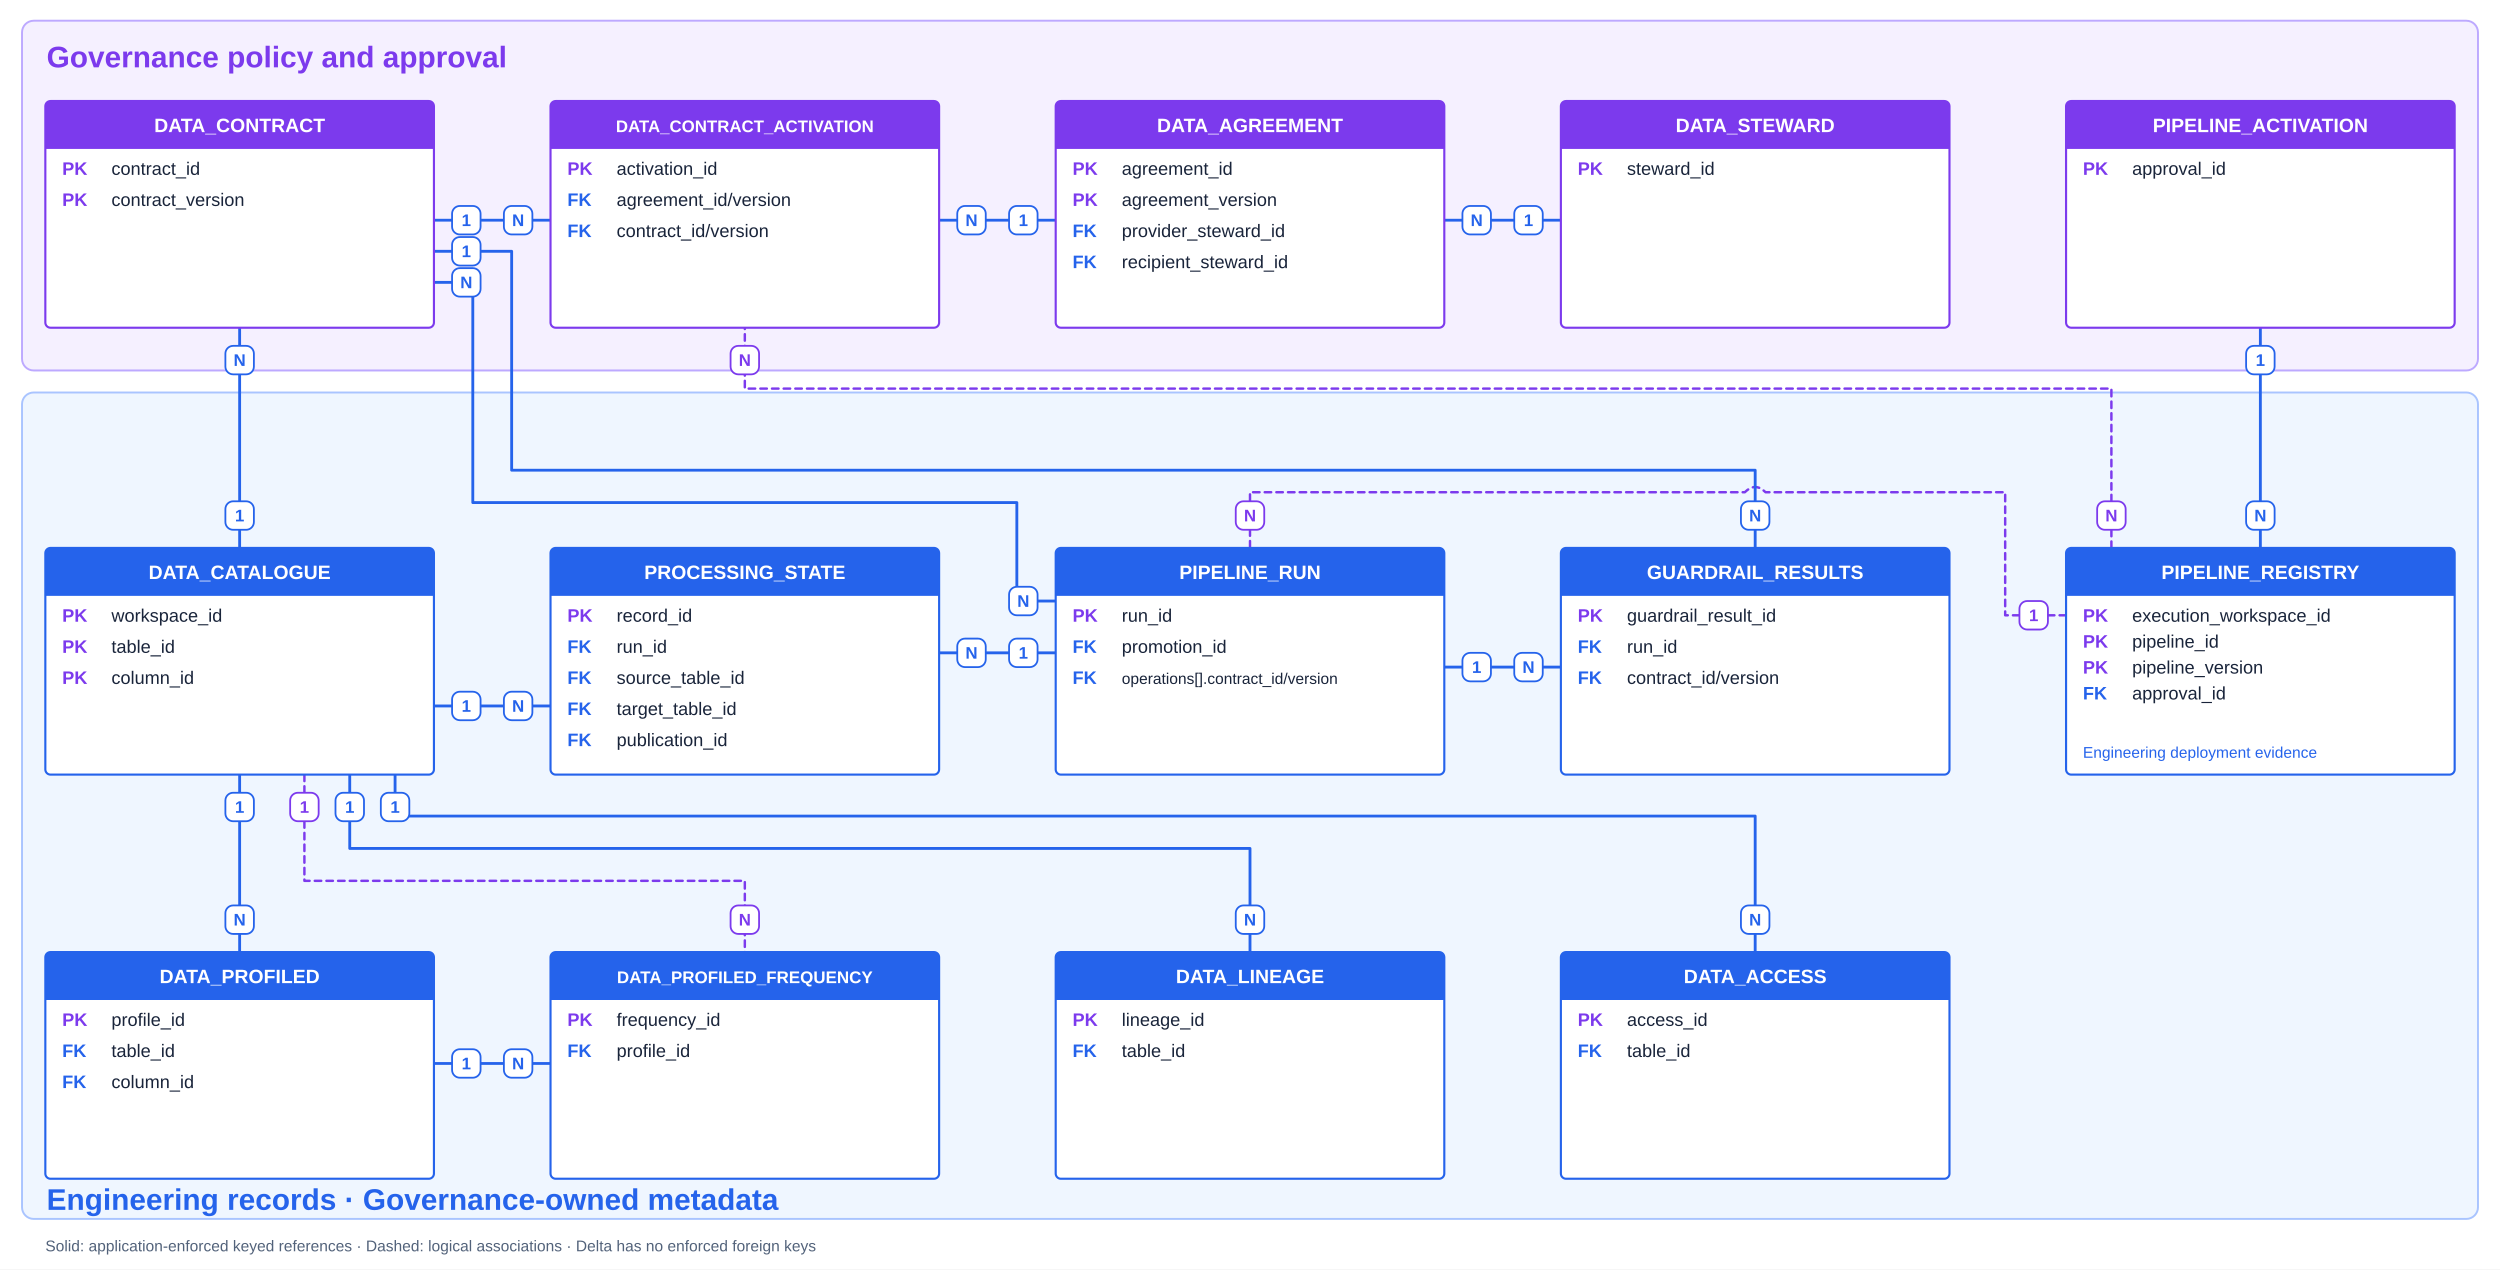
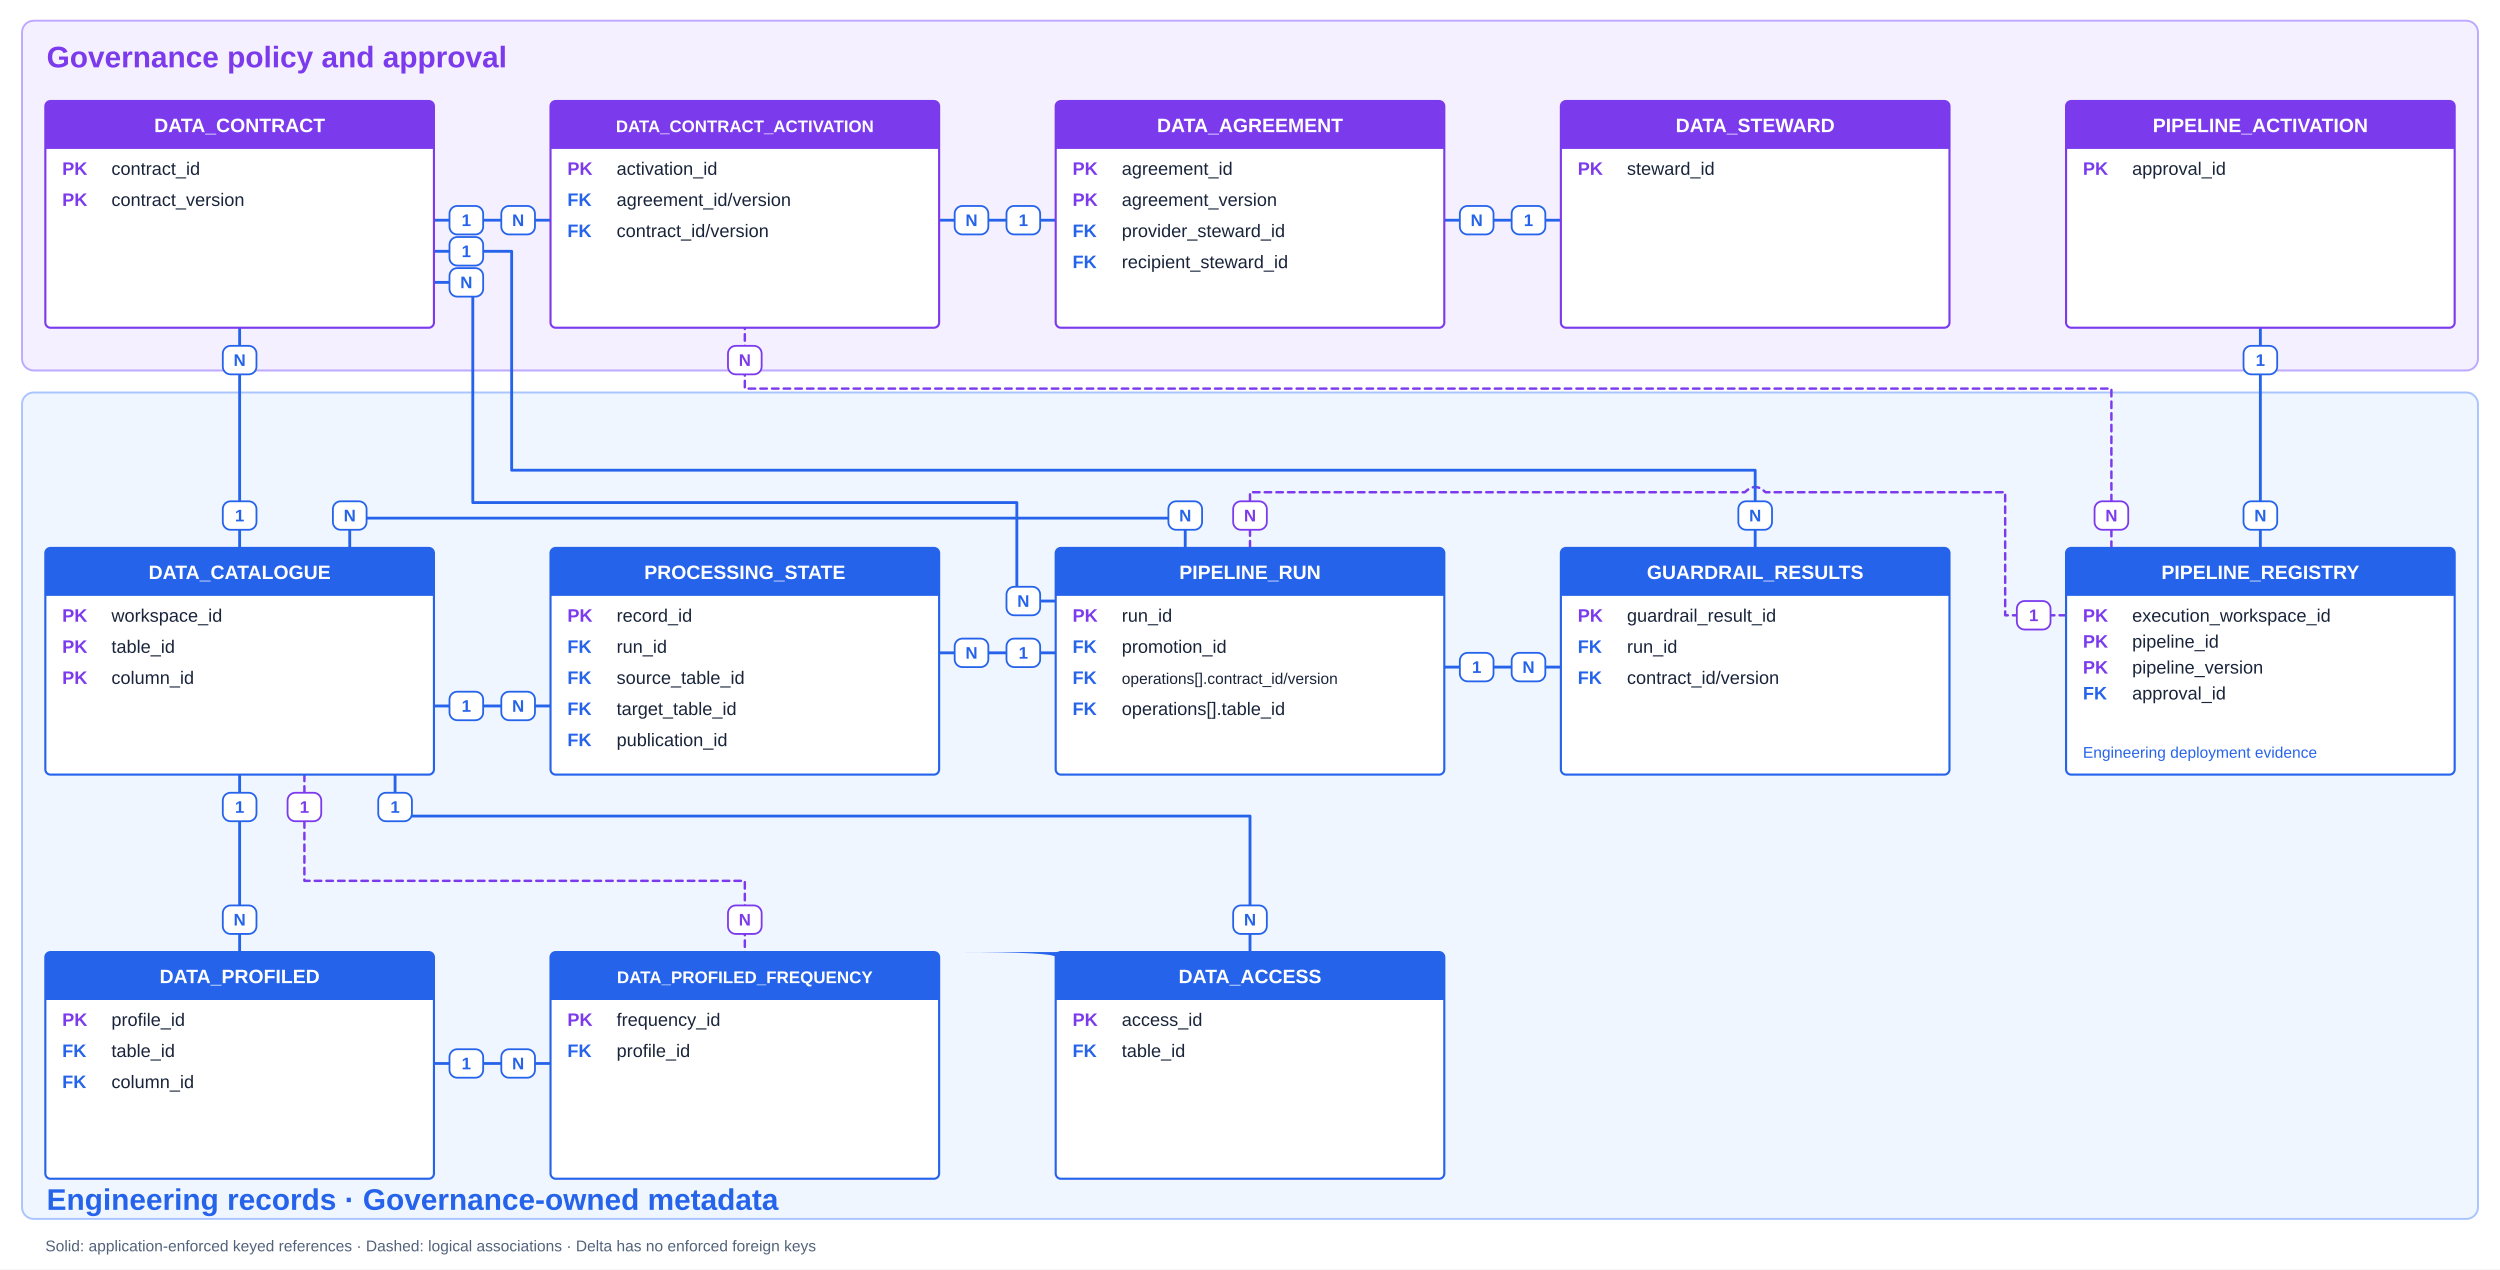
<svg xmlns="http://www.w3.org/2000/svg" xmlns:xlink="http://www.w3.org/1999/xlink" width="1930" height="980" viewBox="0 0 1930 980" role="img" aria-label="FabricOps metadata relationship diagram">
  <rect width="1930" height="980" fill="#FFFFFF" />
  <rect x="17" y="16" width="1896" height="270" rx="9" fill="#F5F0FF" stroke="#BDA9FF" stroke-width="1.5" />
  <rect x="17" y="303" width="1896" height="638" rx="9" fill="#EFF6FF" stroke="#A9C4FF" stroke-width="1.5" />
  <text x="36" y="52" font-size="23" font-family="Segoe UI, Arial, sans-serif" font-weight="700" fill="#7C3AED">Governance policy and approval</text>
  <text x="36" y="934" font-size="23" font-family="Segoe UI, Arial, sans-serif" font-weight="700" fill="#2563EB">Engineering records · Governance-owned metadata</text>
  <g id="metadata-er-relationships" aria-label="Metadata table relationships">
    <g class="metadata-er-relationship" data-from="DATA_STEWARD" data-to="DATA_AGREEMENT" data-cardinality="1-N" data-kind="physical">
      <path d="M1205 170H1115" fill="none" stroke="#2563EB" stroke-width="2.2" stroke-linecap="round" stroke-linejoin="round" />
-       <rect x="1169" y="159" width="22" height="22" rx="6" fill="#FFFFFF" stroke="#2563EB" stroke-width="1.4" />
+       <rect x="1167" y="159" width="26" height="22" rx="6" fill="#FFFFFF" stroke="#2563EB" stroke-width="1.4" />
      <text x="1180" y="174.5" text-anchor="middle" font-size="13" font-weight="700" font-family="Segoe UI, Arial, sans-serif" fill="#2563EB">1</text>
-       <rect x="1129" y="159" width="22" height="22" rx="6" fill="#FFFFFF" stroke="#2563EB" stroke-width="1.4" />
+       <rect x="1127" y="159" width="26" height="22" rx="6" fill="#FFFFFF" stroke="#2563EB" stroke-width="1.4" />
      <text x="1140" y="174.5" text-anchor="middle" font-size="13" font-weight="700" font-family="Segoe UI, Arial, sans-serif" fill="#2563EB">N</text>
    </g>
    <g class="metadata-er-relationship" data-from="DATA_AGREEMENT" data-to="DATA_CONTRACT_ACTIVATION" data-cardinality="1-N" data-kind="physical">
      <path d="M815 170H725" fill="none" stroke="#2563EB" stroke-width="2.2" stroke-linecap="round" stroke-linejoin="round" />
-       <rect x="779" y="159" width="22" height="22" rx="6" fill="#FFFFFF" stroke="#2563EB" stroke-width="1.4" />
+       <rect x="777" y="159" width="26" height="22" rx="6" fill="#FFFFFF" stroke="#2563EB" stroke-width="1.4" />
      <text x="790" y="174.5" text-anchor="middle" font-size="13" font-weight="700" font-family="Segoe UI, Arial, sans-serif" fill="#2563EB">1</text>
-       <rect x="739" y="159" width="22" height="22" rx="6" fill="#FFFFFF" stroke="#2563EB" stroke-width="1.4" />
+       <rect x="737" y="159" width="26" height="22" rx="6" fill="#FFFFFF" stroke="#2563EB" stroke-width="1.4" />
      <text x="750" y="174.5" text-anchor="middle" font-size="13" font-weight="700" font-family="Segoe UI, Arial, sans-serif" fill="#2563EB">N</text>
    </g>
    <g class="metadata-er-relationship" data-from="PIPELINE_ACTIVATION" data-to="PIPELINE_REGISTRY" data-cardinality="1-N" data-kind="physical">
      <path d="M1745 253V423" fill="none" stroke="#2563EB" stroke-width="2.2" stroke-linecap="round" stroke-linejoin="round" />
-       <rect x="1734" y="267" width="22" height="22" rx="6" fill="#FFFFFF" stroke="#2563EB" stroke-width="1.4" />
+       <rect x="1732" y="267" width="26" height="22" rx="6" fill="#FFFFFF" stroke="#2563EB" stroke-width="1.4" />
      <text x="1745" y="282.5" text-anchor="middle" font-size="13" font-weight="700" font-family="Segoe UI, Arial, sans-serif" fill="#2563EB">1</text>
-       <rect x="1734" y="387" width="22" height="22" rx="6" fill="#FFFFFF" stroke="#2563EB" stroke-width="1.4" />
+       <rect x="1732" y="387" width="26" height="22" rx="6" fill="#FFFFFF" stroke="#2563EB" stroke-width="1.4" />
      <text x="1745" y="402.5" text-anchor="middle" font-size="13" font-weight="700" font-family="Segoe UI, Arial, sans-serif" fill="#2563EB">N</text>
    </g>
    <g class="metadata-er-relationship" data-from="PIPELINE_REGISTRY" data-to="DATA_CONTRACT_ACTIVATION" data-cardinality="N-N" data-kind="logical">
      <path d="M1630 423V300H575V253" fill="none" stroke="#7C3AED" stroke-width="1.9" stroke-linecap="round" stroke-linejoin="round" stroke-dasharray="5 4" />
-       <rect x="1619" y="387" width="22" height="22" rx="6" fill="#FFFFFF" stroke="#7C3AED" stroke-width="1.4" />
+       <rect x="1617" y="387" width="26" height="22" rx="6" fill="#FFFFFF" stroke="#7C3AED" stroke-width="1.4" />
      <text x="1630" y="402.5" text-anchor="middle" font-size="13" font-weight="700" font-family="Segoe UI, Arial, sans-serif" fill="#7C3AED">N</text>
-       <rect x="564" y="267" width="22" height="22" rx="6" fill="#FFFFFF" stroke="#7C3AED" stroke-width="1.4" />
+       <rect x="562" y="267" width="26" height="22" rx="6" fill="#FFFFFF" stroke="#7C3AED" stroke-width="1.4" />
      <text x="575" y="282.5" text-anchor="middle" font-size="13" font-weight="700" font-family="Segoe UI, Arial, sans-serif" fill="#7C3AED">N</text>
    </g>
    <g class="metadata-er-relationship" data-from="DATA_CONTRACT_ACTIVATION" data-to="DATA_CONTRACT" data-cardinality="N-1" data-kind="physical">
      <path d="M425 170H335" fill="none" stroke="#2563EB" stroke-width="2.2" stroke-linecap="round" stroke-linejoin="round" />
-       <rect x="389" y="159" width="22" height="22" rx="6" fill="#FFFFFF" stroke="#2563EB" stroke-width="1.4" />
+       <rect x="387" y="159" width="26" height="22" rx="6" fill="#FFFFFF" stroke="#2563EB" stroke-width="1.4" />
      <text x="400" y="174.5" text-anchor="middle" font-size="13" font-weight="700" font-family="Segoe UI, Arial, sans-serif" fill="#2563EB">N</text>
-       <rect x="349" y="159" width="22" height="22" rx="6" fill="#FFFFFF" stroke="#2563EB" stroke-width="1.4" />
+       <rect x="347" y="159" width="26" height="22" rx="6" fill="#FFFFFF" stroke="#2563EB" stroke-width="1.4" />
      <text x="360" y="174.5" text-anchor="middle" font-size="13" font-weight="700" font-family="Segoe UI, Arial, sans-serif" fill="#2563EB">1</text>
    </g>
    <g class="metadata-er-relationship" data-from="PIPELINE_RUN" data-to="DATA_CONTRACT" data-cardinality="N-N" data-kind="nested">
      <path d="M815 464H785V388H365V218H335" fill="none" stroke="#2563EB" stroke-width="2.2" stroke-linecap="round" stroke-linejoin="round" />
-       <rect x="779" y="453" width="22" height="22" rx="6" fill="#FFFFFF" stroke="#2563EB" stroke-width="1.4" />
+       <rect x="777" y="453" width="26" height="22" rx="6" fill="#FFFFFF" stroke="#2563EB" stroke-width="1.4" />
      <text x="790" y="468.5" text-anchor="middle" font-size="13" font-weight="700" font-family="Segoe UI, Arial, sans-serif" fill="#2563EB">N</text>
-       <rect x="349" y="207" width="22" height="22" rx="6" fill="#FFFFFF" stroke="#2563EB" stroke-width="1.4" />
+       <rect x="347" y="207" width="26" height="22" rx="6" fill="#FFFFFF" stroke="#2563EB" stroke-width="1.4" />
      <text x="360" y="222.5" text-anchor="middle" font-size="13" font-weight="700" font-family="Segoe UI, Arial, sans-serif" fill="#2563EB">N</text>
    </g>
    <g class="metadata-er-relationship" data-from="PIPELINE_REGISTRY" data-to="PIPELINE_RUN" data-cardinality="1-N" data-kind="logical">
      <path d="M1595 475H1548V380H1363Q1355 372 1347 380H965V423" fill="none" stroke="#7C3AED" stroke-width="1.9" stroke-linecap="round" stroke-linejoin="round" stroke-dasharray="5 4" />
-       <rect x="1559" y="464" width="22" height="22" rx="6" fill="#FFFFFF" stroke="#7C3AED" stroke-width="1.4" />
+       <rect x="1557" y="464" width="26" height="22" rx="6" fill="#FFFFFF" stroke="#7C3AED" stroke-width="1.4" />
      <text x="1570" y="479.5" text-anchor="middle" font-size="13" font-weight="700" font-family="Segoe UI, Arial, sans-serif" fill="#7C3AED">1</text>
-       <rect x="954" y="387" width="22" height="22" rx="6" fill="#FFFFFF" stroke="#7C3AED" stroke-width="1.4" />
+       <rect x="952" y="387" width="26" height="22" rx="6" fill="#FFFFFF" stroke="#7C3AED" stroke-width="1.4" />
      <text x="965" y="402.5" text-anchor="middle" font-size="13" font-weight="700" font-family="Segoe UI, Arial, sans-serif" fill="#7C3AED">N</text>
    </g>
    <g class="metadata-er-relationship" data-from="DATA_CATALOGUE" data-to="DATA_CONTRACT" data-cardinality="1-N" data-kind="physical">
      <path d="M185 423V253" fill="none" stroke="#2563EB" stroke-width="2.2" stroke-linecap="round" stroke-linejoin="round" />
-       <rect x="174" y="387" width="22" height="22" rx="6" fill="#FFFFFF" stroke="#2563EB" stroke-width="1.4" />
+       <rect x="172" y="387" width="26" height="22" rx="6" fill="#FFFFFF" stroke="#2563EB" stroke-width="1.4" />
      <text x="185" y="402.5" text-anchor="middle" font-size="13" font-weight="700" font-family="Segoe UI, Arial, sans-serif" fill="#2563EB">1</text>
-       <rect x="174" y="267" width="22" height="22" rx="6" fill="#FFFFFF" stroke="#2563EB" stroke-width="1.4" />
+       <rect x="172" y="267" width="26" height="22" rx="6" fill="#FFFFFF" stroke="#2563EB" stroke-width="1.4" />
      <text x="185" y="282.5" text-anchor="middle" font-size="13" font-weight="700" font-family="Segoe UI, Arial, sans-serif" fill="#2563EB">N</text>
    </g>
    <g class="metadata-er-relationship" data-from="PIPELINE_RUN" data-to="GUARDRAIL_RESULTS" data-cardinality="1-N" data-kind="physical">
      <path d="M1115 515H1205" fill="none" stroke="#2563EB" stroke-width="2.2" stroke-linecap="round" stroke-linejoin="round" />
-       <rect x="1129" y="504" width="22" height="22" rx="6" fill="#FFFFFF" stroke="#2563EB" stroke-width="1.4" />
+       <rect x="1127" y="504" width="26" height="22" rx="6" fill="#FFFFFF" stroke="#2563EB" stroke-width="1.4" />
      <text x="1140" y="519.5" text-anchor="middle" font-size="13" font-weight="700" font-family="Segoe UI, Arial, sans-serif" fill="#2563EB">1</text>
-       <rect x="1169" y="504" width="22" height="22" rx="6" fill="#FFFFFF" stroke="#2563EB" stroke-width="1.4" />
+       <rect x="1167" y="504" width="26" height="22" rx="6" fill="#FFFFFF" stroke="#2563EB" stroke-width="1.4" />
      <text x="1180" y="519.5" text-anchor="middle" font-size="13" font-weight="700" font-family="Segoe UI, Arial, sans-serif" fill="#2563EB">N</text>
    </g>
    <g class="metadata-er-relationship" data-from="PIPELINE_RUN" data-to="PROCESSING_STATE" data-cardinality="1-N" data-kind="physical">
      <path d="M815 504H725" fill="none" stroke="#2563EB" stroke-width="2.2" stroke-linecap="round" stroke-linejoin="round" />
-       <rect x="779" y="493" width="22" height="22" rx="6" fill="#FFFFFF" stroke="#2563EB" stroke-width="1.4" />
+       <rect x="777" y="493" width="26" height="22" rx="6" fill="#FFFFFF" stroke="#2563EB" stroke-width="1.4" />
      <text x="790" y="508.5" text-anchor="middle" font-size="13" font-weight="700" font-family="Segoe UI, Arial, sans-serif" fill="#2563EB">1</text>
-       <rect x="739" y="493" width="22" height="22" rx="6" fill="#FFFFFF" stroke="#2563EB" stroke-width="1.4" />
+       <rect x="737" y="493" width="26" height="22" rx="6" fill="#FFFFFF" stroke="#2563EB" stroke-width="1.4" />
      <text x="750" y="508.5" text-anchor="middle" font-size="13" font-weight="700" font-family="Segoe UI, Arial, sans-serif" fill="#2563EB">N</text>
    </g>
    <g class="metadata-er-relationship" data-from="DATA_CATALOGUE" data-to="PROCESSING_STATE" data-cardinality="1-N" data-kind="physical">
      <path d="M335 545H425" fill="none" stroke="#2563EB" stroke-width="2.2" stroke-linecap="round" stroke-linejoin="round" />
-       <rect x="349" y="534" width="22" height="22" rx="6" fill="#FFFFFF" stroke="#2563EB" stroke-width="1.4" />
+       <rect x="347" y="534" width="26" height="22" rx="6" fill="#FFFFFF" stroke="#2563EB" stroke-width="1.4" />
      <text x="360" y="549.5" text-anchor="middle" font-size="13" font-weight="700" font-family="Segoe UI, Arial, sans-serif" fill="#2563EB">1</text>
-       <rect x="389" y="534" width="22" height="22" rx="6" fill="#FFFFFF" stroke="#2563EB" stroke-width="1.4" />
+       <rect x="387" y="534" width="26" height="22" rx="6" fill="#FFFFFF" stroke="#2563EB" stroke-width="1.4" />
      <text x="400" y="549.5" text-anchor="middle" font-size="13" font-weight="700" font-family="Segoe UI, Arial, sans-serif" fill="#2563EB">N</text>
    </g>
    <g class="metadata-er-relationship" data-from="DATA_CATALOGUE" data-to="DATA_PROFILED" data-cardinality="1-N" data-kind="physical">
      <path d="M185 598V735" fill="none" stroke="#2563EB" stroke-width="2.2" stroke-linecap="round" stroke-linejoin="round" />
-       <rect x="174" y="612" width="22" height="22" rx="6" fill="#FFFFFF" stroke="#2563EB" stroke-width="1.4" />
+       <rect x="172" y="612" width="26" height="22" rx="6" fill="#FFFFFF" stroke="#2563EB" stroke-width="1.4" />
      <text x="185" y="627.5" text-anchor="middle" font-size="13" font-weight="700" font-family="Segoe UI, Arial, sans-serif" fill="#2563EB">1</text>
-       <rect x="174" y="699" width="22" height="22" rx="6" fill="#FFFFFF" stroke="#2563EB" stroke-width="1.4" />
+       <rect x="172" y="699" width="26" height="22" rx="6" fill="#FFFFFF" stroke="#2563EB" stroke-width="1.4" />
      <text x="185" y="714.5" text-anchor="middle" font-size="13" font-weight="700" font-family="Segoe UI, Arial, sans-serif" fill="#2563EB">N</text>
    </g>
    <g class="metadata-er-relationship" data-from="DATA_CATALOGUE" data-to="DATA_PROFILED_FREQUENCY" data-cardinality="1-N" data-kind="logical">
      <path d="M235 598V680H575V735" fill="none" stroke="#7C3AED" stroke-width="1.9" stroke-linecap="round" stroke-linejoin="round" stroke-dasharray="5 4" />
-       <rect x="224" y="612" width="22" height="22" rx="6" fill="#FFFFFF" stroke="#7C3AED" stroke-width="1.4" />
+       <rect x="222" y="612" width="26" height="22" rx="6" fill="#FFFFFF" stroke="#7C3AED" stroke-width="1.4" />
      <text x="235" y="627.5" text-anchor="middle" font-size="13" font-weight="700" font-family="Segoe UI, Arial, sans-serif" fill="#7C3AED">1</text>
-       <rect x="564" y="699" width="22" height="22" rx="6" fill="#FFFFFF" stroke="#7C3AED" stroke-width="1.4" />
+       <rect x="562" y="699" width="26" height="22" rx="6" fill="#FFFFFF" stroke="#7C3AED" stroke-width="1.4" />
      <text x="575" y="714.5" text-anchor="middle" font-size="13" font-weight="700" font-family="Segoe UI, Arial, sans-serif" fill="#7C3AED">N</text>
    </g>
-     <g class="metadata-er-relationship" data-from="DATA_CATALOGUE" data-to="DATA_LINEAGE" data-cardinality="1-N" data-kind="physical">
-       <path d="M270 598V655H965V735" fill="none" stroke="#2563EB" stroke-width="2.2" stroke-linecap="round" stroke-linejoin="round" />
-       <rect x="259" y="612" width="22" height="22" rx="6" fill="#FFFFFF" stroke="#2563EB" stroke-width="1.4" />
-       <text x="270" y="627.5" text-anchor="middle" font-size="13" font-weight="700" font-family="Segoe UI, Arial, sans-serif" fill="#2563EB">1</text>
-       <rect x="954" y="699" width="22" height="22" rx="6" fill="#FFFFFF" stroke="#2563EB" stroke-width="1.4" />
+     <g class="metadata-er-relationship" data-from="DATA_CATALOGUE" data-to="PIPELINE_RUN" data-cardinality="N-N" data-kind="nested">
+       <path d="M270 423V400H915V423" fill="none" stroke="#2563EB" stroke-width="2.2" stroke-linecap="round" stroke-linejoin="round" />
+       <rect x="257" y="387" width="26" height="22" rx="6" fill="#FFFFFF" stroke="#2563EB" stroke-width="1.4" />
+       <text x="270" y="402.5" text-anchor="middle" font-size="13" font-weight="700" font-family="Segoe UI, Arial, sans-serif" fill="#2563EB">N</text>
+       <rect x="902" y="387" width="26" height="22" rx="6" fill="#FFFFFF" stroke="#2563EB" stroke-width="1.4" />
+       <text x="915" y="402.5" text-anchor="middle" font-size="13" font-weight="700" font-family="Segoe UI, Arial, sans-serif" fill="#2563EB">N</text>
+     </g>
+     <g class="metadata-er-relationship" data-from="DATA_CATALOGUE" data-to="DATA_ACCESS" data-cardinality="1-N" data-kind="physical">
+       <path d="M305 598V630H965V735" fill="none" stroke="#2563EB" stroke-width="2.2" stroke-linecap="round" stroke-linejoin="round" />
+       <rect x="292" y="612" width="26" height="22" rx="6" fill="#FFFFFF" stroke="#2563EB" stroke-width="1.4" />
+       <text x="305" y="627.5" text-anchor="middle" font-size="13" font-weight="700" font-family="Segoe UI, Arial, sans-serif" fill="#2563EB">1</text>
+       <rect x="952" y="699" width="26" height="22" rx="6" fill="#FFFFFF" stroke="#2563EB" stroke-width="1.4" />
      <text x="965" y="714.5" text-anchor="middle" font-size="13" font-weight="700" font-family="Segoe UI, Arial, sans-serif" fill="#2563EB">N</text>
-     </g>
-     <g class="metadata-er-relationship" data-from="DATA_CATALOGUE" data-to="DATA_ACCESS" data-cardinality="1-N" data-kind="physical">
-       <path d="M305 598V630H1355V735" fill="none" stroke="#2563EB" stroke-width="2.2" stroke-linecap="round" stroke-linejoin="round" />
-       <rect x="294" y="612" width="22" height="22" rx="6" fill="#FFFFFF" stroke="#2563EB" stroke-width="1.4" />
-       <text x="305" y="627.5" text-anchor="middle" font-size="13" font-weight="700" font-family="Segoe UI, Arial, sans-serif" fill="#2563EB">1</text>
-       <rect x="1344" y="699" width="22" height="22" rx="6" fill="#FFFFFF" stroke="#2563EB" stroke-width="1.4" />
-       <text x="1355" y="714.5" text-anchor="middle" font-size="13" font-weight="700" font-family="Segoe UI, Arial, sans-serif" fill="#2563EB">N</text>
    </g>
    <g class="metadata-er-relationship" data-from="DATA_PROFILED" data-to="DATA_PROFILED_FREQUENCY" data-cardinality="1-N" data-kind="physical">
      <path d="M335 821H425" fill="none" stroke="#2563EB" stroke-width="2.2" stroke-linecap="round" stroke-linejoin="round" />
-       <rect x="349" y="810" width="22" height="22" rx="6" fill="#FFFFFF" stroke="#2563EB" stroke-width="1.4" />
+       <rect x="347" y="810" width="26" height="22" rx="6" fill="#FFFFFF" stroke="#2563EB" stroke-width="1.4" />
      <text x="360" y="825.5" text-anchor="middle" font-size="13" font-weight="700" font-family="Segoe UI, Arial, sans-serif" fill="#2563EB">1</text>
-       <rect x="389" y="810" width="22" height="22" rx="6" fill="#FFFFFF" stroke="#2563EB" stroke-width="1.4" />
+       <rect x="387" y="810" width="26" height="22" rx="6" fill="#FFFFFF" stroke="#2563EB" stroke-width="1.4" />
      <text x="400" y="825.5" text-anchor="middle" font-size="13" font-weight="700" font-family="Segoe UI, Arial, sans-serif" fill="#2563EB">N</text>
    </g>
    <g class="metadata-er-relationship" data-from="DATA_CONTRACT" data-to="GUARDRAIL_RESULTS" data-cardinality="1-N" data-kind="physical">
      <path d="M335 194H395V363H1355V423" fill="none" stroke="#2563EB" stroke-width="2.2" stroke-linecap="round" stroke-linejoin="round" />
-       <rect x="349" y="183" width="22" height="22" rx="6" fill="#FFFFFF" stroke="#2563EB" stroke-width="1.4" />
+       <rect x="347" y="183" width="26" height="22" rx="6" fill="#FFFFFF" stroke="#2563EB" stroke-width="1.4" />
      <text x="360" y="198.5" text-anchor="middle" font-size="13" font-weight="700" font-family="Segoe UI, Arial, sans-serif" fill="#2563EB">1</text>
-       <rect x="1344" y="387" width="22" height="22" rx="6" fill="#FFFFFF" stroke="#2563EB" stroke-width="1.4" />
+       <rect x="1342" y="387" width="26" height="22" rx="6" fill="#FFFFFF" stroke="#2563EB" stroke-width="1.4" />
      <text x="1355" y="402.5" text-anchor="middle" font-size="13" font-weight="700" font-family="Segoe UI, Arial, sans-serif" fill="#2563EB">N</text>
    </g>
  </g>
  <a xlink:href="https://voycepeh.github.io/FabricOps-Starter-Kit/reference/metadata/metadata_data_steward/" target="_blank">
    <rect x="1205" y="78" width="300" height="175" rx="4" fill="white" stroke="#7C3AED" stroke-width="1.65" />
    <path d="M1209 78H1501Q1505 78 1505 82V115H1205V82Q1205 78 1209 78Z" fill="#7C3AED" />
    <text x="1355" y="102" text-anchor="middle" font-size="15" font-weight="700" font-family="Segoe UI, Arial, sans-serif" fill="white">DATA_STEWARD</text>
    <text x="1218" y="135" fill="#7C3AED" font-weight="700" font-size="14" font-family="Segoe UI, Arial, sans-serif">PK</text>
    <text x="1256" y="135" fill="#19243A" font-size="14" font-family="Segoe UI, Arial, sans-serif">steward_id</text>
  </a>
  <a xlink:href="https://voycepeh.github.io/FabricOps-Starter-Kit/reference/metadata/metadata_data_agreement/" target="_blank">
    <rect x="815" y="78" width="300" height="175" rx="4" fill="white" stroke="#7C3AED" stroke-width="1.65" />
    <path d="M819 78H1111Q1115 78 1115 82V115H815V82Q815 78 819 78Z" fill="#7C3AED" />
    <text x="965" y="102" text-anchor="middle" font-size="15" font-weight="700" font-family="Segoe UI, Arial, sans-serif" fill="white">DATA_AGREEMENT</text>
    <text x="828" y="135" fill="#7C3AED" font-weight="700" font-size="14" font-family="Segoe UI, Arial, sans-serif">PK</text>
    <text x="866" y="135" fill="#19243A" font-size="14" font-family="Segoe UI, Arial, sans-serif">agreement_id</text>
    <text x="828" y="159" fill="#7C3AED" font-weight="700" font-size="14" font-family="Segoe UI, Arial, sans-serif">PK</text>
    <text x="866" y="159" fill="#19243A" font-size="14" font-family="Segoe UI, Arial, sans-serif">agreement_version</text>
    <text x="828" y="183" fill="#2563EB" font-weight="700" font-size="14" font-family="Segoe UI, Arial, sans-serif">FK</text>
    <text x="866" y="183" fill="#19243A" font-size="14" font-family="Segoe UI, Arial, sans-serif">provider_steward_id</text>
    <text x="828" y="207" fill="#2563EB" font-weight="700" font-size="14" font-family="Segoe UI, Arial, sans-serif">FK</text>
    <text x="866" y="207" fill="#19243A" font-size="14" font-family="Segoe UI, Arial, sans-serif">recipient_steward_id</text>
  </a>
  <a xlink:href="https://voycepeh.github.io/FabricOps-Starter-Kit/reference/metadata/metadata_data_contract_activation/" target="_blank">
    <rect x="425" y="78" width="300" height="175" rx="4" fill="white" stroke="#7C3AED" stroke-width="1.65" />
    <path d="M429 78H721Q725 78 725 82V115H425V82Q425 78 429 78Z" fill="#7C3AED" />
    <text x="575" y="102" text-anchor="middle" font-size="13" font-weight="700" font-family="Segoe UI, Arial, sans-serif" fill="white">DATA_CONTRACT_ACTIVATION</text>
    <text x="438" y="135" fill="#7C3AED" font-weight="700" font-size="14" font-family="Segoe UI, Arial, sans-serif">PK</text>
    <text x="476" y="135" fill="#19243A" font-size="14" font-family="Segoe UI, Arial, sans-serif">activation_id</text>
    <text x="438" y="159" fill="#2563EB" font-weight="700" font-size="14" font-family="Segoe UI, Arial, sans-serif">FK</text>
    <text x="476" y="159" fill="#19243A" font-size="14" font-family="Segoe UI, Arial, sans-serif">agreement_id/version</text>
    <text x="438" y="183" fill="#2563EB" font-weight="700" font-size="14" font-family="Segoe UI, Arial, sans-serif">FK</text>
    <text x="476" y="183" fill="#19243A" font-size="14" font-family="Segoe UI, Arial, sans-serif">contract_id/version</text>
  </a>
  <a xlink:href="https://voycepeh.github.io/FabricOps-Starter-Kit/reference/metadata/metadata_data_contract/" target="_blank">
    <rect x="35" y="78" width="300" height="175" rx="4" fill="white" stroke="#7C3AED" stroke-width="1.65" />
    <path d="M39 78H331Q335 78 335 82V115H35V82Q35 78 39 78Z" fill="#7C3AED" />
    <text x="185" y="102" text-anchor="middle" font-size="15" font-weight="700" font-family="Segoe UI, Arial, sans-serif" fill="white">DATA_CONTRACT</text>
    <text x="48" y="135" fill="#7C3AED" font-weight="700" font-size="14" font-family="Segoe UI, Arial, sans-serif">PK</text>
    <text x="86" y="135" fill="#19243A" font-size="14" font-family="Segoe UI, Arial, sans-serif">contract_id</text>
    <text x="48" y="159" fill="#7C3AED" font-weight="700" font-size="14" font-family="Segoe UI, Arial, sans-serif">PK</text>
    <text x="86" y="159" fill="#19243A" font-size="14" font-family="Segoe UI, Arial, sans-serif">contract_version</text>
  </a>
  <a xlink:href="https://voycepeh.github.io/FabricOps-Starter-Kit/reference/metadata/metadata_guardrail_results/" target="_blank">
    <rect x="1205" y="423" width="300" height="175" rx="4" fill="white" stroke="#2563EB" stroke-width="1.65" />
    <path d="M1209 423H1501Q1505 423 1505 427V460H1205V427Q1205 423 1209 423Z" fill="#2563EB" />
    <text x="1355" y="447" text-anchor="middle" font-size="15" font-weight="700" font-family="Segoe UI, Arial, sans-serif" fill="white">GUARDRAIL_RESULTS</text>
    <text x="1218" y="480" fill="#7C3AED" font-weight="700" font-size="14" font-family="Segoe UI, Arial, sans-serif">PK</text>
    <text x="1256" y="480" fill="#19243A" font-size="14" font-family="Segoe UI, Arial, sans-serif">guardrail_result_id</text>
    <text x="1218" y="504" fill="#2563EB" font-weight="700" font-size="14" font-family="Segoe UI, Arial, sans-serif">FK</text>
    <text x="1256" y="504" fill="#19243A" font-size="14" font-family="Segoe UI, Arial, sans-serif">run_id</text>
    <text x="1218" y="528" fill="#2563EB" font-weight="700" font-size="14" font-family="Segoe UI, Arial, sans-serif">FK</text>
    <text x="1256" y="528" fill="#19243A" font-size="14" font-family="Segoe UI, Arial, sans-serif">contract_id/version</text>
  </a>
  <a xlink:href="https://voycepeh.github.io/FabricOps-Starter-Kit/reference/metadata/metadata_pipeline_run/" target="_blank">
    <rect x="815" y="423" width="300" height="175" rx="4" fill="white" stroke="#2563EB" stroke-width="1.65" />
    <path d="M819 423H1111Q1115 423 1115 427V460H815V427Q815 423 819 423Z" fill="#2563EB" />
    <text x="965" y="447" text-anchor="middle" font-size="15" font-weight="700" font-family="Segoe UI, Arial, sans-serif" fill="white">PIPELINE_RUN</text>
    <text x="828" y="480" fill="#7C3AED" font-weight="700" font-size="14" font-family="Segoe UI, Arial, sans-serif">PK</text>
    <text x="866" y="480" fill="#19243A" font-size="14" font-family="Segoe UI, Arial, sans-serif">run_id</text>
    <text x="828" y="504" fill="#2563EB" font-weight="700" font-size="14" font-family="Segoe UI, Arial, sans-serif">FK</text>
    <text x="866" y="504" fill="#19243A" font-size="14" font-family="Segoe UI, Arial, sans-serif">promotion_id</text>
    <text x="828" y="528" fill="#2563EB" font-weight="700" font-size="14" font-family="Segoe UI, Arial, sans-serif">FK</text>
    <text x="866" y="528" fill="#19243A" font-size="12" font-family="Segoe UI, Arial, sans-serif">operations[].contract_id/version</text>
+     <text x="828" y="552" fill="#2563EB" font-weight="700" font-size="14" font-family="Segoe UI, Arial, sans-serif">FK</text>
+     <text x="866" y="552" fill="#19243A" font-size="14" font-family="Segoe UI, Arial, sans-serif">operations[].table_id</text>
  </a>
  <a xlink:href="https://voycepeh.github.io/FabricOps-Starter-Kit/reference/metadata/metadata_processing_state/" target="_blank">
    <rect x="425" y="423" width="300" height="175" rx="4" fill="white" stroke="#2563EB" stroke-width="1.65" />
    <path d="M429 423H721Q725 423 725 427V460H425V427Q425 423 429 423Z" fill="#2563EB" />
    <text x="575" y="447" text-anchor="middle" font-size="15" font-weight="700" font-family="Segoe UI, Arial, sans-serif" fill="white">PROCESSING_STATE</text>
    <text x="438" y="480" fill="#7C3AED" font-weight="700" font-size="14" font-family="Segoe UI, Arial, sans-serif">PK</text>
    <text x="476" y="480" fill="#19243A" font-size="14" font-family="Segoe UI, Arial, sans-serif">record_id</text>
    <text x="438" y="504" fill="#2563EB" font-weight="700" font-size="14" font-family="Segoe UI, Arial, sans-serif">FK</text>
    <text x="476" y="504" fill="#19243A" font-size="14" font-family="Segoe UI, Arial, sans-serif">run_id</text>
    <text x="438" y="528" fill="#2563EB" font-weight="700" font-size="14" font-family="Segoe UI, Arial, sans-serif">FK</text>
    <text x="476" y="528" fill="#19243A" font-size="14" font-family="Segoe UI, Arial, sans-serif">source_table_id</text>
    <text x="438" y="552" fill="#2563EB" font-weight="700" font-size="14" font-family="Segoe UI, Arial, sans-serif">FK</text>
    <text x="476" y="552" fill="#19243A" font-size="14" font-family="Segoe UI, Arial, sans-serif">target_table_id</text>
    <text x="438" y="576" fill="#2563EB" font-weight="700" font-size="14" font-family="Segoe UI, Arial, sans-serif">FK</text>
    <text x="476" y="576" fill="#19243A" font-size="14" font-family="Segoe UI, Arial, sans-serif">publication_id</text>
  </a>
  <a xlink:href="https://voycepeh.github.io/FabricOps-Starter-Kit/reference/metadata/metadata_data_catalogue/" target="_blank">
    <rect x="35" y="423" width="300" height="175" rx="4" fill="white" stroke="#2563EB" stroke-width="1.65" />
    <path d="M39 423H331Q335 423 335 427V460H35V427Q35 423 39 423Z" fill="#2563EB" />
    <text x="185" y="447" text-anchor="middle" font-size="15" font-weight="700" font-family="Segoe UI, Arial, sans-serif" fill="white">DATA_CATALOGUE</text>
    <text x="48" y="480" fill="#7C3AED" font-weight="700" font-size="14" font-family="Segoe UI, Arial, sans-serif">PK</text>
    <text x="86" y="480" fill="#19243A" font-size="14" font-family="Segoe UI, Arial, sans-serif">workspace_id</text>
    <text x="48" y="504" fill="#7C3AED" font-weight="700" font-size="14" font-family="Segoe UI, Arial, sans-serif">PK</text>
    <text x="86" y="504" fill="#19243A" font-size="14" font-family="Segoe UI, Arial, sans-serif">table_id</text>
    <text x="48" y="528" fill="#7C3AED" font-weight="700" font-size="14" font-family="Segoe UI, Arial, sans-serif">PK</text>
    <text x="86" y="528" fill="#19243A" font-size="14" font-family="Segoe UI, Arial, sans-serif">column_id</text>
  </a>
-   <a xlink:href="https://voycepeh.github.io/FabricOps-Starter-Kit/reference/metadata/metadata_data_profiled_frequency/" target="_blank" transform="translate(0 -80)">
-     <rect x="425" y="815" width="300" height="175" rx="4" fill="white" stroke="#2563EB" stroke-width="1.65" />
-     <path d="M429 815H721Q725 815 725 819V852H425V819Q425 815 429 815Z" fill="#2563EB" />
-     <text x="575" y="839" text-anchor="middle" font-size="13.1" font-weight="700" font-family="Segoe UI, Arial, sans-serif" fill="white">DATA_PROFILED_FREQUENCY</text>
-     <text x="438" y="872" fill="#7C3AED" font-weight="700" font-size="14" font-family="Segoe UI, Arial, sans-serif">PK</text>
-     <text x="476" y="872" fill="#19243A" font-size="14" font-family="Segoe UI, Arial, sans-serif">frequency_id</text>
-     <text x="438" y="896" fill="#2563EB" font-weight="700" font-size="14" font-family="Segoe UI, Arial, sans-serif">FK</text>
-     <text x="476" y="896" fill="#19243A" font-size="14" font-family="Segoe UI, Arial, sans-serif">profile_id</text>
-   </a>
-   <a xlink:href="https://voycepeh.github.io/FabricOps-Starter-Kit/reference/metadata/metadata_data_profiled/" target="_blank" transform="translate(0 -80)">
-     <rect x="35" y="815" width="300" height="175" rx="4" fill="white" stroke="#2563EB" stroke-width="1.65" />
-     <path d="M39 815H331Q335 815 335 819V852H35V819Q35 815 39 815Z" fill="#2563EB" />
-     <text x="185" y="839" text-anchor="middle" font-size="15" font-weight="700" font-family="Segoe UI, Arial, sans-serif" fill="white">DATA_PROFILED</text>
-     <text x="48" y="872" fill="#7C3AED" font-weight="700" font-size="14" font-family="Segoe UI, Arial, sans-serif">PK</text>
-     <text x="86" y="872" fill="#19243A" font-size="14" font-family="Segoe UI, Arial, sans-serif">profile_id</text>
-     <text x="48" y="896" fill="#2563EB" font-weight="700" font-size="14" font-family="Segoe UI, Arial, sans-serif">FK</text>
-     <text x="86" y="896" fill="#19243A" font-size="14" font-family="Segoe UI, Arial, sans-serif">table_id</text>
-     <text x="48" y="920" fill="#2563EB" font-weight="700" font-size="14" font-family="Segoe UI, Arial, sans-serif">FK</text>
-     <text x="86" y="920" fill="#19243A" font-size="14" font-family="Segoe UI, Arial, sans-serif">column_id</text>
-   </a>
-   <a xlink:href="https://voycepeh.github.io/FabricOps-Starter-Kit/reference/metadata/metadata_data_lineage/" target="_blank" transform="translate(0 -80)">
-     <rect x="815" y="815" width="300" height="175" rx="4" fill="white" stroke="#2563EB" stroke-width="1.65" />
-     <path d="M819 815H1111Q1115 815 1115 819V852H815V819Q815 815 819 815Z" fill="#2563EB" />
-     <text x="965" y="839" text-anchor="middle" font-size="15" font-weight="700" font-family="Segoe UI, Arial, sans-serif" fill="white">DATA_LINEAGE</text>
-     <text x="828" y="872" fill="#7C3AED" font-weight="700" font-size="14" font-family="Segoe UI, Arial, sans-serif">PK</text>
-     <text x="866" y="872" fill="#19243A" font-size="14" font-family="Segoe UI, Arial, sans-serif">lineage_id</text>
-     <text x="828" y="896" fill="#2563EB" font-weight="700" font-size="14" font-family="Segoe UI, Arial, sans-serif">FK</text>
-     <text x="866" y="896" fill="#19243A" font-size="14" font-family="Segoe UI, Arial, sans-serif">table_id</text>
-   </a>
-   <a xlink:href="https://voycepeh.github.io/FabricOps-Starter-Kit/reference/metadata/metadata_data_access/" target="_blank" transform="translate(0 -80)">
-     <rect x="1205" y="815" width="300" height="175" rx="4" fill="white" stroke="#2563EB" stroke-width="1.65" />
-     <path d="M1209 815H1501Q1505 815 1505 819V852H1205V819Q1205 815 1209 815Z" fill="#2563EB" />
-     <text x="1355" y="839" text-anchor="middle" font-size="15" font-weight="700" font-family="Segoe UI, Arial, sans-serif" fill="white">DATA_ACCESS</text>
-     <text x="1218" y="872" fill="#7C3AED" font-weight="700" font-size="14" font-family="Segoe UI, Arial, sans-serif">PK</text>
-     <text x="1256" y="872" fill="#19243A" font-size="14" font-family="Segoe UI, Arial, sans-serif">access_id</text>
-     <text x="1218" y="896" fill="#2563EB" font-weight="700" font-size="14" font-family="Segoe UI, Arial, sans-serif">FK</text>
-     <text x="1256" y="896" fill="#19243A" font-size="14" font-family="Segoe UI, Arial, sans-serif">table_id</text>
+   <a xlink:href="https://voycepeh.github.io/FabricOps-Starter-Kit/reference/metadata/metadata_data_profiled_frequency/" target="_blank">
+     <rect x="425" y="735" width="300" height="175" rx="4" fill="white" stroke="#2563EB" stroke-width="1.65" />
+     <path d="M429 735H721Q725 735 725 739V772H425V739Q425 735 429 735Z" fill="#2563EB" />
+     <text x="575" y="759" text-anchor="middle" font-size="13.1" font-weight="700" font-family="Segoe UI, Arial, sans-serif" fill="white">DATA_PROFILED_FREQUENCY</text>
+     <text x="438" y="792" fill="#7C3AED" font-weight="700" font-size="14" font-family="Segoe UI, Arial, sans-serif">PK</text>
+     <text x="476" y="792" fill="#19243A" font-size="14" font-family="Segoe UI, Arial, sans-serif">frequency_id</text>
+     <text x="438" y="816" fill="#2563EB" font-weight="700" font-size="14" font-family="Segoe UI, Arial, sans-serif">FK</text>
+     <text x="476" y="816" fill="#19243A" font-size="14" font-family="Segoe UI, Arial, sans-serif">profile_id</text>
+   </a>
+   <a xlink:href="https://voycepeh.github.io/FabricOps-Starter-Kit/reference/metadata/metadata_data_profiled/" target="_blank">
+     <rect x="35" y="735" width="300" height="175" rx="4" fill="white" stroke="#2563EB" stroke-width="1.65" />
+     <path d="M39 735H331Q335 735 335 739V772H35V739Q35 735 39 735Z" fill="#2563EB" />
+     <text x="185" y="759" text-anchor="middle" font-size="15" font-weight="700" font-family="Segoe UI, Arial, sans-serif" fill="white">DATA_PROFILED</text>
+     <text x="48" y="792" fill="#7C3AED" font-weight="700" font-size="14" font-family="Segoe UI, Arial, sans-serif">PK</text>
+     <text x="86" y="792" fill="#19243A" font-size="14" font-family="Segoe UI, Arial, sans-serif">profile_id</text>
+     <text x="48" y="816" fill="#2563EB" font-weight="700" font-size="14" font-family="Segoe UI, Arial, sans-serif">FK</text>
+     <text x="86" y="816" fill="#19243A" font-size="14" font-family="Segoe UI, Arial, sans-serif">table_id</text>
+     <text x="48" y="840" fill="#2563EB" font-weight="700" font-size="14" font-family="Segoe UI, Arial, sans-serif">FK</text>
+     <text x="86" y="840" fill="#19243A" font-size="14" font-family="Segoe UI, Arial, sans-serif">column_id</text>
+   </a>
+   <a xlink:href="https://voycepeh.github.io/FabricOps-Starter-Kit/reference/metadata/metadata_data_access/" target="_blank">
+     <rect x="815" y="735" width="300" height="175" rx="4" fill="white" stroke="#2563EB" stroke-width="1.65" />
+     <path d="M819 735H1111Q1115 735 1115 739V772H815V739Q815 735 739 735Z" fill="#2563EB" />
+     <text x="965" y="759" text-anchor="middle" font-size="15" font-weight="700" font-family="Segoe UI, Arial, sans-serif" fill="white">DATA_ACCESS</text>
+     <text x="828" y="792" fill="#7C3AED" font-weight="700" font-size="14" font-family="Segoe UI, Arial, sans-serif">PK</text>
+     <text x="866" y="792" fill="#19243A" font-size="14" font-family="Segoe UI, Arial, sans-serif">access_id</text>
+     <text x="828" y="816" fill="#2563EB" font-weight="700" font-size="14" font-family="Segoe UI, Arial, sans-serif">FK</text>
+     <text x="866" y="816" fill="#19243A" font-size="14" font-family="Segoe UI, Arial, sans-serif">table_id</text>
  </a>
  <a xlink:href="https://voycepeh.github.io/FabricOps-Starter-Kit/reference/metadata/metadata_pipeline_activation/" target="_blank">
    <rect x="1595" y="78" width="300" height="175" rx="4" fill="white" stroke="#7C3AED" stroke-width="1.65" />
    <path d="M1599 78H1891Q1895 78 1895 82V115H1595V82Q1595 78 1599 78Z" fill="#7C3AED" />
    <text x="1745" y="102" text-anchor="middle" font-size="15" font-weight="700" font-family="Segoe UI, Arial, sans-serif" fill="white">PIPELINE_ACTIVATION</text>
    <text x="1608" y="135" fill="#7C3AED" font-weight="700" font-size="14" font-family="Segoe UI, Arial, sans-serif">PK</text>
    <text x="1646" y="135" fill="#19243A" font-size="14" font-family="Segoe UI, Arial, sans-serif">approval_id</text>
  </a>
  <a xlink:href="https://voycepeh.github.io/FabricOps-Starter-Kit/reference/metadata/metadata_pipeline_registry/" target="_blank">
    <rect x="1595" y="423" width="300" height="175" rx="4" fill="white" stroke="#2563EB" stroke-width="1.65" />
    <path d="M1599 423H1891Q1895 423 1895 427V460H1595V427Q1595 423 1599 423Z" fill="#2563EB" />
    <text x="1745" y="447" text-anchor="middle" font-size="15" font-weight="700" font-family="Segoe UI, Arial, sans-serif" fill="white">PIPELINE_REGISTRY</text>
    <text x="1608" y="480" fill="#7C3AED" font-weight="700" font-size="14" font-family="Segoe UI, Arial, sans-serif">PK</text>
    <text x="1646" y="480" fill="#19243A" font-size="14" font-family="Segoe UI, Arial, sans-serif">execution_workspace_id</text>
    <text x="1608" y="500" fill="#7C3AED" font-weight="700" font-size="14" font-family="Segoe UI, Arial, sans-serif">PK</text>
    <text x="1646" y="500" fill="#19243A" font-size="14" font-family="Segoe UI, Arial, sans-serif">pipeline_id</text>
    <text x="1608" y="520" fill="#7C3AED" font-weight="700" font-size="14" font-family="Segoe UI, Arial, sans-serif">PK</text>
    <text x="1646" y="520" fill="#19243A" font-size="14" font-family="Segoe UI, Arial, sans-serif">pipeline_version</text>
    <text x="1608" y="540" fill="#2563EB" font-weight="700" font-size="14" font-family="Segoe UI, Arial, sans-serif">FK</text>
    <text x="1646" y="540" fill="#19243A" font-size="14" font-family="Segoe UI, Arial, sans-serif">approval_id</text>
    <text x="1608" y="585" fill="#2563EB" font-size="12" font-family="Segoe UI, Arial, sans-serif">Engineering deployment evidence</text>
  </a>
  <text x="35" y="966" font-size="12" font-family="Segoe UI, Arial, sans-serif" fill="#52627A">Solid: application-enforced keyed references · Dashed: logical associations · Delta has no enforced foreign keys</text>
</svg>
